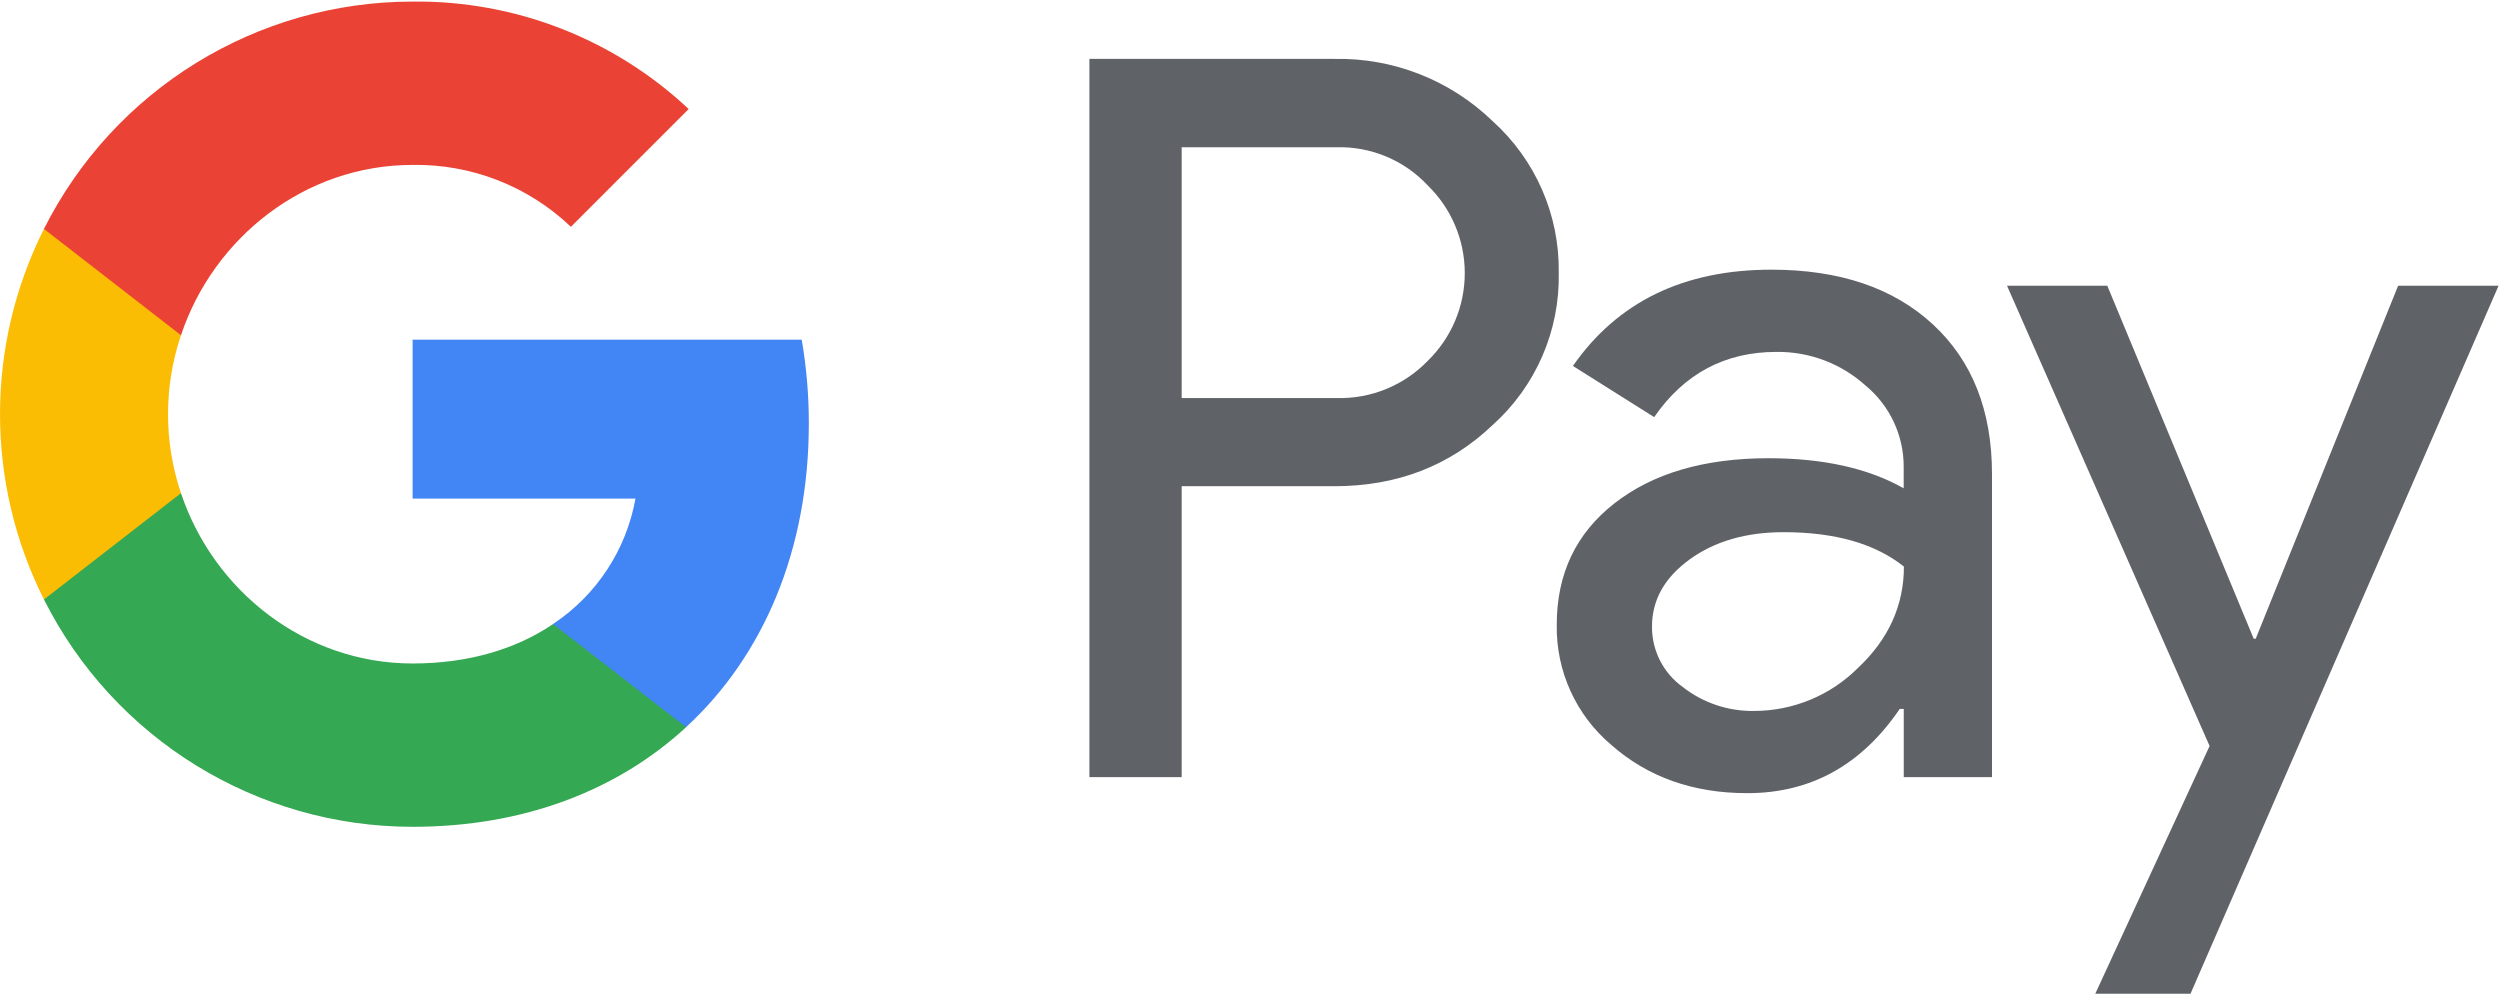
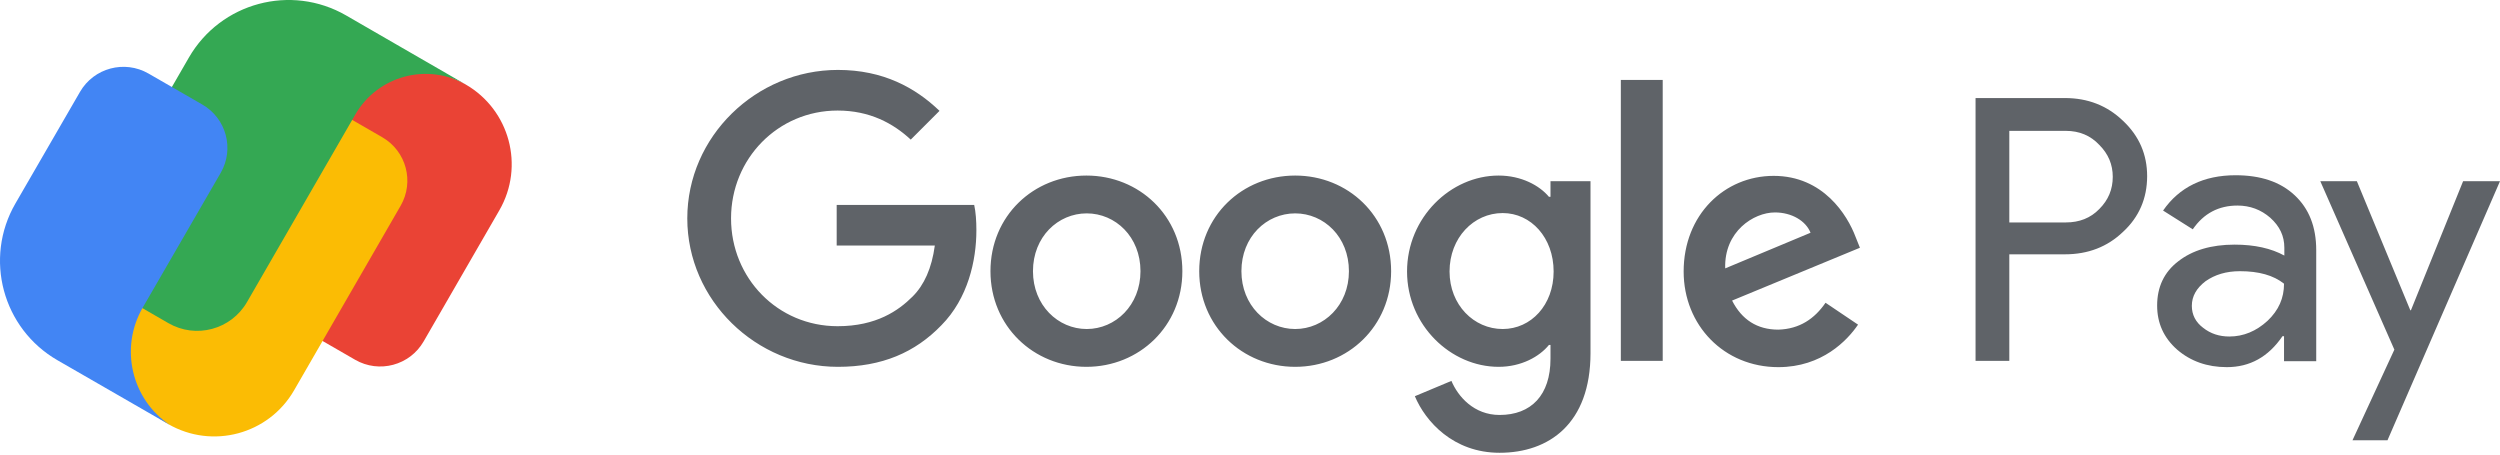
- <svg xmlns="http://www.w3.org/2000/svg" width="256px" height="102px" viewBox="0 0 256 102" version="1.1" preserveAspectRatio="xMidYMid">
+ <svg xmlns="http://www.w3.org/2000/svg" width="512px" height="93px" viewBox="0 0 512 93" version="1.1" preserveAspectRatio="xMidYMid">
  <g>
-     <path d="M121.003,49.796 L121.003,79.577 L111.555,79.577 L111.555,6.031 L136.613,6.031 C142.654,5.904 148.495,8.197 152.838,12.398 C157.233,16.35 159.704,22.009 159.616,27.919 C159.742,33.862 157.266,39.563 152.838,43.529 C148.457,47.707 143.048,49.794 136.613,49.79 L121.003,49.79 L121.003,49.796 Z M121.003,15.085 L121.003,40.759 L136.847,40.759 C140.36,40.863 143.753,39.483 146.195,36.956 C148.623,34.596 149.992,31.355 149.992,27.969 C149.992,24.583 148.623,21.342 146.195,18.982 C143.783,16.401 140.379,14.98 136.847,15.079 L121.003,15.079 L121.003,15.085 Z M181.387,27.614 C188.37,27.614 193.883,29.48 197.924,33.212 C201.965,36.945 203.984,42.062 203.98,48.564 L203.98,79.577 L194.943,79.577 L194.943,72.594 L194.532,72.594 C190.62,78.345 185.417,81.22 178.923,81.22 C173.379,81.22 168.741,79.577 165.009,76.291 C161.382,73.236 159.325,68.709 159.411,63.968 C159.411,58.761 161.379,54.62 165.314,51.545 C169.25,48.47 174.504,46.928 181.076,46.921 C186.686,46.921 191.307,47.947 194.937,50.001 L194.937,47.842 C194.959,44.61 193.526,41.539 191.035,39.48 C188.536,37.225 185.28,35.996 181.915,36.035 C176.638,36.035 172.462,38.261 169.387,42.713 L161.066,37.473 C165.643,30.9 172.417,27.614 181.387,27.614 Z M169.164,64.173 C169.151,66.613 170.318,68.908 172.297,70.335 C174.387,71.978 176.98,72.849 179.639,72.799 C183.625,72.793 187.447,71.206 190.266,68.387 C193.396,65.441 194.96,61.984 194.96,58.017 C192.015,55.67 187.907,54.496 182.637,54.496 C178.799,54.496 175.599,55.422 173.037,57.272 C170.449,59.15 169.164,61.433 169.164,64.173 Z M255.855,29.257 L224.308,101.759 L214.555,101.759 L226.262,76.391 L205.517,29.257 L215.787,29.257 L230.78,65.405 L230.986,65.405 L245.568,29.257 L255.855,29.257 Z" fill="#5F6368" fill-rule="nonzero" />
-     <g>
-       <path d="M82.824,43.376 C82.828,40.497 82.584,37.623 82.097,34.785 L42.251,34.785 L42.251,51.058 L65.073,51.058 C64.129,56.309 61.081,60.948 56.634,63.897 L56.634,74.46 L70.255,74.46 C78.229,67.107 82.824,56.233 82.824,43.376 Z" fill="#4285F4" />
-       <path d="M42.251,84.665 C53.653,84.665 63.254,80.921 70.255,74.466 L56.634,63.903 C52.843,66.473 47.961,67.941 42.251,67.941 C31.231,67.941 21.877,60.511 18.532,50.5 L4.501,50.5 L4.501,61.386 C11.673,75.657 26.279,84.664 42.251,84.665 Z" fill="#34A853" />
-       <path d="M18.532,50.5 C16.764,45.254 16.764,39.573 18.532,34.327 L18.532,23.442 L4.501,23.442 C-1.498,35.378 -1.498,49.449 4.501,61.386 L18.532,50.5 Z" fill="#FBBC04" />
-       <path d="M42.251,16.887 C48.277,16.788 54.099,19.065 58.459,23.225 L70.519,11.165 C62.872,3.983 52.741,0.04 42.251,0.162 C26.279,0.163 11.673,9.17 4.501,23.442 L18.532,34.327 C21.877,24.316 31.231,16.887 42.251,16.887 Z" fill="#EA4335" />
-     </g>
+     <path d="M482.684,37.106 L493.63,63.541 L493.759,63.541 L504.446,37.106 L511.999,37.106 L488.957,90.168 L481.789,90.168 L490.366,71.606 L475.195,37.106 L482.684,37.106 Z M457.85,35.89 C462.97,35.89 467.001,37.234 469.946,39.986 C472.891,42.739 474.363,46.451 474.363,51.252 L474.363,73.974 L467.769,73.974 L467.769,68.854 L467.451,68.854 C464.57,73.078 460.793,75.19 456.055,75.19 C452.024,75.19 448.631,73.974 445.88,71.606 C443.126,69.174 441.782,66.165 441.782,62.581 C441.782,58.804 443.191,55.732 446.136,53.492 C449.017,51.252 452.857,50.099 457.656,50.099 C461.752,50.099 465.145,50.868 467.834,52.34 L467.834,50.739 C467.834,48.307 466.874,46.323 464.953,44.595 C463.034,42.93 460.793,42.098 458.233,42.098 C454.393,42.098 451.321,43.699 449.079,46.963 L442.999,43.123 C446.327,38.322 451.321,35.89 457.85,35.89 Z M422.9,20.08 C427.573,20.08 431.542,21.616 434.805,24.753 C438.133,27.889 439.734,31.665 439.734,36.082 C439.734,40.626 438.069,44.467 434.805,47.475 C431.604,50.548 427.637,52.084 422.9,52.084 L411.507,52.084 L411.507,73.91 L404.593,73.91 L404.593,20.08 L422.9,20.08 Z M458.745,55.54 C455.929,55.54 453.625,56.244 451.703,57.588 C449.847,58.996 448.887,60.661 448.887,62.645 C448.887,64.437 449.655,65.973 451.191,67.125 C452.727,68.342 454.519,68.918 456.567,68.918 C459.448,68.918 462.073,67.83 464.377,65.717 C466.681,63.541 467.769,61.045 467.769,58.1 C465.594,56.372 462.585,55.54 458.745,55.54 Z M423.091,26.801 L411.507,26.801 L411.507,45.555 L423.091,45.555 C425.845,45.555 428.149,44.659 429.941,42.803 C431.798,40.947 432.693,38.77 432.693,36.21 C432.693,33.714 431.798,31.537 429.941,29.681 C428.149,27.761 425.845,26.801 423.091,26.801 Z" fill="#5F6368" />
+     <path d="M306.916,35.954 C311.588,35.954 315.302,38.002 317.223,40.306 L317.541,40.306 L317.541,37.106 L325.735,37.106 L325.735,72.31 C325.735,86.776 317.223,92.729 307.11,92.729 C297.635,92.729 291.939,86.328 289.762,81.143 L297.252,78.007 C298.595,81.207 301.86,84.984 307.11,84.984 C313.574,84.984 317.541,80.951 317.541,73.462 L317.541,70.646 L317.223,70.646 C315.302,73.014 311.588,75.126 306.916,75.126 C297.123,75.126 288.163,66.613 288.163,55.604 C288.163,44.531 297.123,35.954 306.916,35.954 Z M363.245,36.018 C373.423,36.018 378.351,44.083 380.014,48.499 L380.911,50.74 L354.732,61.557 C356.716,65.462 359.852,67.51 364.204,67.51 C368.559,67.382 371.631,65.27 373.87,62.005 L380.526,66.486 C378.351,69.686 373.167,75.191 364.204,75.191 C353.067,75.191 344.811,66.614 344.811,55.604 C344.811,43.955 353.196,36.018 363.245,36.018 Z M171.609,14.32 C180.89,14.32 187.482,17.968 192.411,22.705 L186.522,28.593 C182.938,25.265 178.137,22.641 171.544,22.641 C159.319,22.641 149.718,32.498 149.718,44.724 C149.718,56.949 159.255,66.806 171.544,66.806 C179.481,66.806 184.026,63.606 186.906,60.725 C189.275,58.357 190.811,54.965 191.451,50.292 L171.353,50.292 L171.353,41.971 L199.516,41.971 C199.836,43.443 199.964,45.236 199.964,47.156 C199.964,53.365 198.236,61.109 192.795,66.614 C187.418,72.183 180.634,75.127 171.609,75.127 C154.838,75.127 140.757,61.493 140.757,44.724 C140.757,27.953 154.838,14.32 171.609,14.32 Z M222.497,35.954 C233.315,35.954 242.148,44.211 242.148,55.54 C242.148,66.806 233.315,75.126 222.497,75.126 C211.68,75.126 202.847,66.806 202.847,55.54 C202.847,44.211 211.68,35.954 222.497,35.954 Z M265.252,35.954 C276.069,35.954 284.902,44.211 284.902,55.54 C284.902,66.806 276.069,75.126 265.252,75.126 C254.434,75.126 245.6,66.806 245.6,55.54 C245.6,44.211 254.434,35.954 265.252,35.954 Z M340.523,16.368 L340.523,73.911 L331.946,73.911 L331.946,16.368 L340.523,16.368 Z M222.561,43.699 C216.673,43.699 211.552,48.499 211.552,55.54 C211.552,62.517 216.673,67.382 222.561,67.382 C228.45,67.382 233.571,62.517 233.571,55.54 C233.571,48.499 228.45,43.699 222.561,43.699 Z M265.252,43.699 C259.362,43.699 254.242,48.499 254.242,55.54 C254.242,62.517 259.362,67.382 265.252,67.382 C271.14,67.382 276.26,62.517 276.26,55.54 C276.26,48.499 271.14,43.699 265.252,43.699 Z M307.748,43.635 C301.796,43.635 296.867,48.691 296.867,55.604 C296.867,62.453 301.86,67.382 307.748,67.382 C313.574,67.382 318.182,62.453 318.182,55.604 C318.182,48.691 313.574,43.635 307.748,43.635 Z M363.501,43.507 C359.149,43.507 353.067,47.411 353.323,54.964 L370.798,47.667 C369.839,45.235 366.958,43.507 363.501,43.507 Z" fill="#5F6368" />
+     <path d="M95.363,17.296 C85.006,11.318 71.763,14.87 65.779,25.226 L50.692,51.361 C46.327,58.907 51.947,61.544 58.213,65.302 L72.73,73.68 C77.646,76.516 83.925,74.832 86.76,69.923 L102.269,43.065 C107.48,34.04 104.388,22.506 95.363,17.296 Z" fill="#EA4335" />
+     <path d="M78.292,28.113 L63.776,19.734 C55.762,15.286 51.224,14.991 47.934,20.221 L26.523,57.301 C20.545,67.651 24.104,80.887 34.454,86.853 C43.479,92.063 55.013,88.971 60.223,79.946 L82.043,42.15 C84.892,37.234 83.208,30.948 78.292,28.113 Z" fill="#FBBC04" />
+     <path d="M81.086,9.052 L70.89,3.163 C59.612,-3.347 45.191,0.513 38.682,11.791 L19.268,45.414 C16.4,50.375 18.103,56.724 23.064,59.586 L34.483,66.178 C40.122,69.437 47.329,67.503 50.587,61.864 L72.766,23.453 C77.361,15.497 87.532,12.77 95.488,17.366 L81.086,9.052 Z" fill="#34A853" />
+     <path d="M41.439,21.411 L30.417,15.062 C25.501,12.233 19.222,13.909 16.387,18.812 L3.163,41.663 C-3.347,52.909 0.513,67.298 11.791,73.789 L20.183,78.621 L30.36,84.484 L34.776,87.025 C26.935,81.777 24.445,71.26 29.24,62.978 L32.664,57.063 L45.203,35.397 C48.032,30.507 46.349,24.24 41.439,21.411 Z" fill="#4285F4" />
  </g>
</svg>
